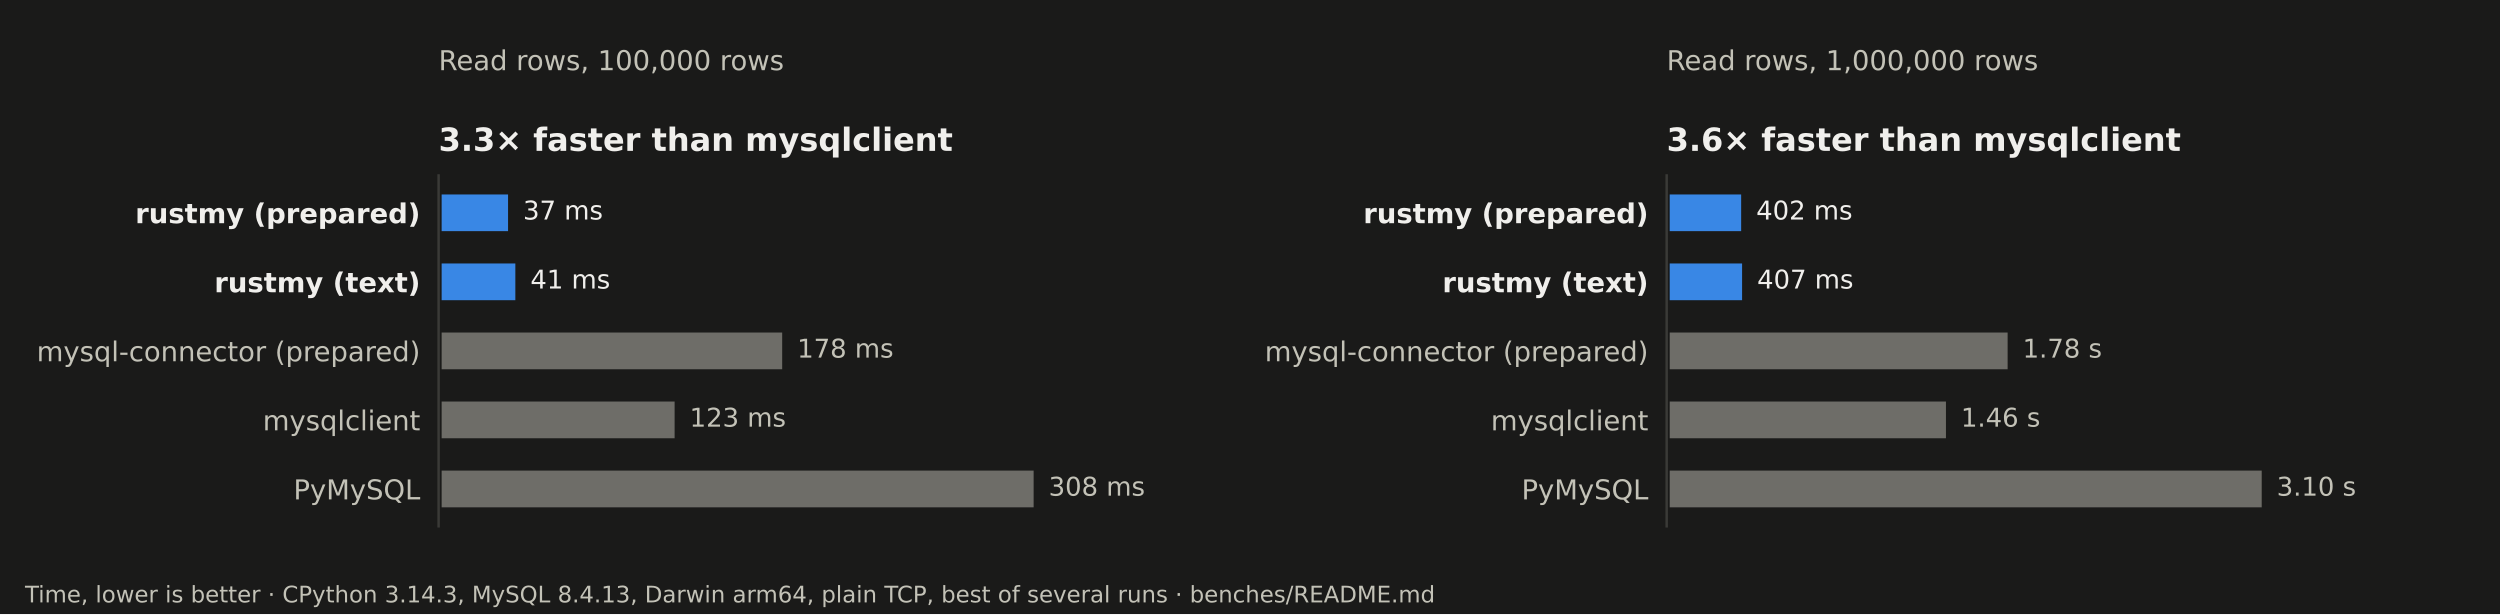
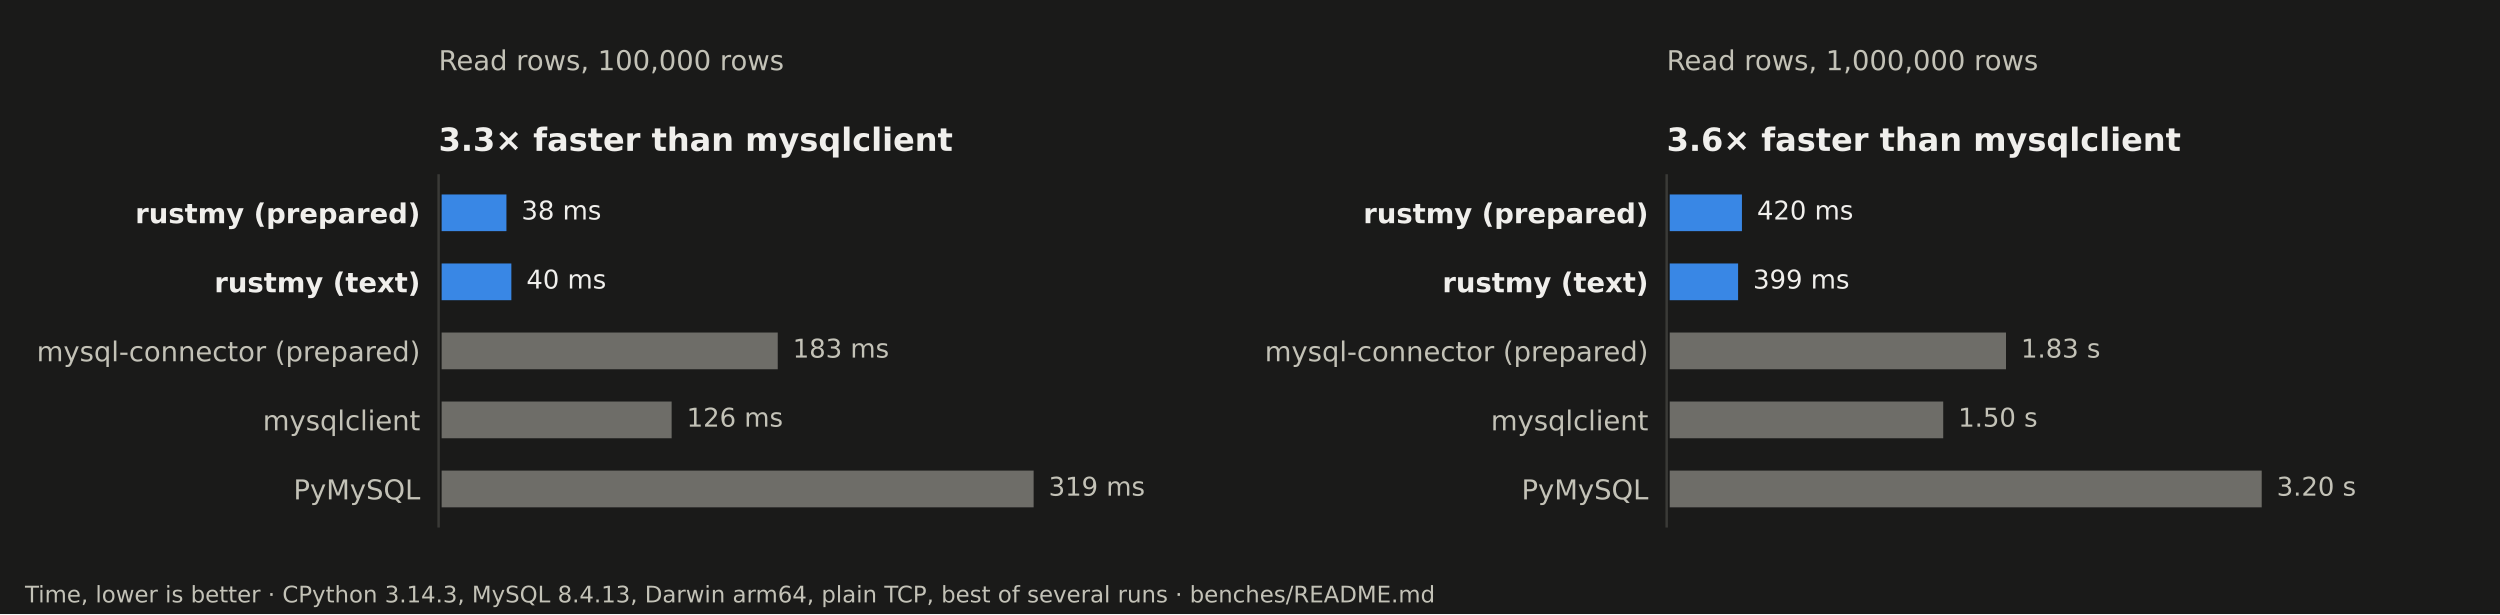
<svg xmlns="http://www.w3.org/2000/svg" width="820.8pt" height="201.6pt" viewBox="0 0 820.8 201.6" version="1.1">
  <defs>
    <style type="text/css">*{stroke-linejoin: round; stroke-linecap: butt}</style>
  </defs>
  <g id="figure_1">
    <g id="patch_1">
      <path d="M 0 201.6  L 820.8 201.6  L 820.8 0  L 0 0  z " style="fill: #1a1a19" />
    </g>
    <g id="axes_1">
      <g id="patch_2">
        <path d="M 144 172.8  L 403.2 172.8  L 403.2 57.6  L 144 57.6  z " style="fill: #1a1a19" />
      </g>
      <g id="patch_3">
-         <path d="M 144 62.836  L 167.806 62.836  L 167.806 76.891  L 144 76.891  z " clip-path="url(#p1e7de0b0a5)" style="fill: #3987e5; stroke: #1a1a19; stroke-width: 2; stroke-linejoin: miter" />
+         <path d="M 144 62.836  L 167.271 62.836  L 167.271 76.891  L 144 76.891  z " clip-path="url(#p1e7de0b0a5)" style="fill: #3987e5; stroke: #1a1a19; stroke-width: 2; stroke-linejoin: miter" />
      </g>
      <g id="patch_4">
-         <path d="M 144 85.505  L 170.198 85.505  L 170.198 99.559  L 144 99.559  z " clip-path="url(#p1e7de0b0a5)" style="fill: #3987e5; stroke: #1a1a19; stroke-width: 2; stroke-linejoin: miter" />
+         <path d="M 144 85.505  L 168.887 85.505  L 168.887 99.559  L 144 99.559  z " clip-path="url(#p1e7de0b0a5)" style="fill: #3987e5; stroke: #1a1a19; stroke-width: 2; stroke-linejoin: miter" />
      </g>
      <g id="patch_5">
-         <path d="M 144 108.173  L 257.806 108.173  L 257.806 122.227  L 144 122.227  z " clip-path="url(#p1e7de0b0a5)" style="fill: #6e6d68; stroke: #1a1a19; stroke-width: 2; stroke-linejoin: miter" />
+         <path d="M 144 108.173  L 256.347 108.173  L 256.347 122.227  L 144 122.227  z " clip-path="url(#p1e7de0b0a5)" style="fill: #6e6d68; stroke: #1a1a19; stroke-width: 2; stroke-linejoin: miter" />
      </g>
      <g id="patch_6">
-         <path d="M 144 130.841  L 222.49 130.841  L 222.49 144.895  L 144 144.895  z " clip-path="url(#p1e7de0b0a5)" style="fill: #6e6d68; stroke: #1a1a19; stroke-width: 2; stroke-linejoin: miter" />
+         <path d="M 144 130.841  L 221.514 130.841  L 221.514 144.895  L 144 144.895  z " clip-path="url(#p1e7de0b0a5)" style="fill: #6e6d68; stroke: #1a1a19; stroke-width: 2; stroke-linejoin: miter" />
      </g>
      <g id="patch_7">
        <path d="M 144 153.509  L 340.364 153.509  L 340.364 167.564  L 144 167.564  z " clip-path="url(#p1e7de0b0a5)" style="fill: #6e6d68; stroke: #1a1a19; stroke-width: 2; stroke-linejoin: miter" />
      </g>
      <g id="matplotlib.axis_1" />
      <g id="matplotlib.axis_2">
        <g id="ytick_1">
          <g id="line2d_1" />
          <g id="text_1">
            <text style="font-weight: 700; font-size: 9px; font-family: 'DejaVu Sans', 'Bitstream Vera Sans', 'Computer Modern Sans Serif', 'Lucida Grande', 'Verdana', 'Geneva', 'Lucid', 'Arial', 'Helvetica', 'Avant Garde', sans-serif; text-anchor: end; fill: #f0efec" x="138" y="73.283" transform="rotate(-0 138 73.28281)">rustmy (prepared)</text>
          </g>
        </g>
        <g id="ytick_2">
          <g id="line2d_2" />
          <g id="text_2">
            <text style="font-weight: 700; font-size: 9px; font-family: 'DejaVu Sans', 'Bitstream Vera Sans', 'Computer Modern Sans Serif', 'Lucida Grande', 'Verdana', 'Geneva', 'Lucid', 'Arial', 'Helvetica', 'Avant Garde', sans-serif; text-anchor: end; fill: #f0efec" x="138" y="95.951" transform="rotate(-0 138 95.9507)">rustmy (text)</text>
          </g>
        </g>
        <g id="ytick_3">
          <g id="line2d_3" />
          <g id="text_3">
            <text style="font-size: 9px; font-family: 'DejaVu Sans', 'Bitstream Vera Sans', 'Computer Modern Sans Serif', 'Lucida Grande', 'Verdana', 'Geneva', 'Lucid', 'Arial', 'Helvetica', 'Avant Garde', sans-serif; text-anchor: end; fill: #c3c2b7" x="138" y="118.619" transform="rotate(-0 138 118.6193)">mysql-connector (prepared)</text>
          </g>
        </g>
        <g id="ytick_4">
          <g id="line2d_4" />
          <g id="text_4">
            <text style="font-size: 9px; font-family: 'DejaVu Sans', 'Bitstream Vera Sans', 'Computer Modern Sans Serif', 'Lucida Grande', 'Verdana', 'Geneva', 'Lucid', 'Arial', 'Helvetica', 'Avant Garde', sans-serif; text-anchor: end; fill: #c3c2b7" x="138" y="141.288" transform="rotate(-0 138 141.2875)">mysqlclient</text>
          </g>
        </g>
        <g id="ytick_5">
          <g id="line2d_5" />
          <g id="text_5">
            <text style="font-size: 9px; font-family: 'DejaVu Sans', 'Bitstream Vera Sans', 'Computer Modern Sans Serif', 'Lucida Grande', 'Verdana', 'Geneva', 'Lucid', 'Arial', 'Helvetica', 'Avant Garde', sans-serif; text-anchor: end; fill: #c3c2b7" x="138" y="163.955" transform="rotate(-0 138 163.9554)">PyMySQL</text>
          </g>
        </g>
      </g>
      <g id="patch_8">
        <path d="M 144 172.8  L 144 57.6  " style="fill: none; stroke: #3a3a37; stroke-width: 0.8; stroke-linejoin: miter; stroke-linecap: square" />
      </g>
      <g id="text_6">
-         <text style="font-size: 8.5px; font-family: 'DejaVu Sans', 'Bitstream Vera Sans', 'Computer Modern Sans Serif', 'Lucida Grande', 'Verdana', 'Geneva', 'Lucid', 'Arial', 'Helvetica', 'Avant Garde', sans-serif; text-anchor: start; fill: #f0efec" x="171.733" y="72.072" transform="rotate(-0 171.733 72.07153)">37 ms</text>
+         <text style="font-size: 8.5px; font-family: 'DejaVu Sans', 'Bitstream Vera Sans', 'Computer Modern Sans Serif', 'Lucida Grande', 'Verdana', 'Geneva', 'Lucid', 'Arial', 'Helvetica', 'Avant Garde', sans-serif; text-anchor: start; fill: #f0efec" x="171.198" y="72.072" transform="rotate(-0 171.1984 72.07153)">38 ms</text>
      </g>
      <g id="text_7">
-         <text style="font-size: 8.5px; font-family: 'DejaVu Sans', 'Bitstream Vera Sans', 'Computer Modern Sans Serif', 'Lucida Grande', 'Verdana', 'Geneva', 'Lucid', 'Arial', 'Helvetica', 'Avant Garde', sans-serif; text-anchor: start; fill: #f0efec" x="174.125" y="94.74" transform="rotate(-0 174.1253 94.73977)">41 ms</text>
+         <text style="font-size: 8.5px; font-family: 'DejaVu Sans', 'Bitstream Vera Sans', 'Computer Modern Sans Serif', 'Lucida Grande', 'Verdana', 'Geneva', 'Lucid', 'Arial', 'Helvetica', 'Avant Garde', sans-serif; text-anchor: start; fill: #f0efec" x="172.814" y="94.74" transform="rotate(-0 172.8139 94.73977)">40 ms</text>
      </g>
      <g id="text_8">
-         <text style="font-size: 8.5px; font-family: 'DejaVu Sans', 'Bitstream Vera Sans', 'Computer Modern Sans Serif', 'Lucida Grande', 'Verdana', 'Geneva', 'Lucid', 'Arial', 'Helvetica', 'Avant Garde', sans-serif; text-anchor: start; fill: #c3c2b7" x="261.733" y="117.408" transform="rotate(-0 261.7333 117.408)">178 ms</text>
+         <text style="font-size: 8.5px; font-family: 'DejaVu Sans', 'Bitstream Vera Sans', 'Computer Modern Sans Serif', 'Lucida Grande', 'Verdana', 'Geneva', 'Lucid', 'Arial', 'Helvetica', 'Avant Garde', sans-serif; text-anchor: start; fill: #c3c2b7" x="260.274" y="117.408" transform="rotate(-0 260.2739 117.408)">183 ms</text>
      </g>
      <g id="text_9">
-         <text style="font-size: 8.5px; font-family: 'DejaVu Sans', 'Bitstream Vera Sans', 'Computer Modern Sans Serif', 'Lucida Grande', 'Verdana', 'Geneva', 'Lucid', 'Arial', 'Helvetica', 'Avant Garde', sans-serif; text-anchor: start; fill: #c3c2b7" x="226.417" y="140.076" transform="rotate(-0 226.4171 140.0762)">123 ms</text>
+         <text style="font-size: 8.5px; font-family: 'DejaVu Sans', 'Bitstream Vera Sans', 'Computer Modern Sans Serif', 'Lucida Grande', 'Verdana', 'Geneva', 'Lucid', 'Arial', 'Helvetica', 'Avant Garde', sans-serif; text-anchor: start; fill: #c3c2b7" x="225.441" y="140.076" transform="rotate(-0 225.4415 140.0762)">126 ms</text>
      </g>
      <g id="text_10">
-         <text style="font-size: 8.5px; font-family: 'DejaVu Sans', 'Bitstream Vera Sans', 'Computer Modern Sans Serif', 'Lucida Grande', 'Verdana', 'Geneva', 'Lucid', 'Arial', 'Helvetica', 'Avant Garde', sans-serif; text-anchor: start; fill: #c3c2b7" x="344.291" y="162.744" transform="rotate(-0 344.2909 162.7445)">308 ms</text>
+         <text style="font-size: 8.5px; font-family: 'DejaVu Sans', 'Bitstream Vera Sans', 'Computer Modern Sans Serif', 'Lucida Grande', 'Verdana', 'Geneva', 'Lucid', 'Arial', 'Helvetica', 'Avant Garde', sans-serif; text-anchor: start; fill: #c3c2b7" x="344.291" y="162.744" transform="rotate(-0 344.2909 162.7445)">319 ms</text>
      </g>
      <g id="text_11">
        <text style="font-size: 9px; font-family: 'DejaVu Sans', 'Bitstream Vera Sans', 'Computer Modern Sans Serif', 'Lucida Grande', 'Verdana', 'Geneva', 'Lucid', 'Arial', 'Helvetica', 'Avant Garde', sans-serif; text-anchor: start; fill: #c3c2b7" x="144" y="23.04" transform="rotate(-0 144 23.04)">Read rows, 100,000 rows</text>
      </g>
      <g id="text_12">
        <text style="font-weight: 700; font-size: 10.5px; font-family: 'DejaVu Sans', 'Bitstream Vera Sans', 'Computer Modern Sans Serif', 'Lucida Grande', 'Verdana', 'Geneva', 'Lucid', 'Arial', 'Helvetica', 'Avant Garde', sans-serif; text-anchor: start; fill: #f0efec" x="144" y="49.536" transform="rotate(-0 144 49.536)">3.3× faster than mysqlclient</text>
      </g>
    </g>
    <g id="axes_2">
      <g id="patch_9">
        <path d="M 547.2 172.8  L 806.4 172.8  L 806.4 57.6  L 547.2 57.6  z " style="fill: #1a1a19" />
      </g>
      <g id="patch_10">
-         <path d="M 547.2 62.836  L 572.655 62.836  L 572.655 76.891  L 547.2 76.891  z " clip-path="url(#p937b552ce1)" style="fill: #3987e5; stroke: #1a1a19; stroke-width: 2; stroke-linejoin: miter" />
+         <path d="M 547.2 62.836  L 572.915 62.836  L 572.915 76.891  L 547.2 76.891  z " clip-path="url(#p937b552ce1)" style="fill: #3987e5; stroke: #1a1a19; stroke-width: 2; stroke-linejoin: miter" />
      </g>
      <g id="patch_11">
-         <path d="M 547.2 85.505  L 572.961 85.505  L 572.961 99.559  L 547.2 99.559  z " clip-path="url(#p937b552ce1)" style="fill: #3987e5; stroke: #1a1a19; stroke-width: 2; stroke-linejoin: miter" />
+         <path d="M 547.2 85.505  L 571.649 85.505  L 571.649 99.559  L 547.2 99.559  z " clip-path="url(#p937b552ce1)" style="fill: #3987e5; stroke: #1a1a19; stroke-width: 2; stroke-linejoin: miter" />
      </g>
      <g id="patch_12">
-         <path d="M 547.2 108.173  L 660.144 108.173  L 660.144 122.227  L 547.2 122.227  z " clip-path="url(#p937b552ce1)" style="fill: #6e6d68; stroke: #1a1a19; stroke-width: 2; stroke-linejoin: miter" />
+         <path d="M 547.2 108.173  L 659.611 108.173  L 659.611 122.227  L 547.2 122.227  z " clip-path="url(#p937b552ce1)" style="fill: #6e6d68; stroke: #1a1a19; stroke-width: 2; stroke-linejoin: miter" />
      </g>
      <g id="patch_13">
-         <path d="M 547.2 130.841  L 639.892 130.841  L 639.892 144.895  L 547.2 144.895  z " clip-path="url(#p937b552ce1)" style="fill: #6e6d68; stroke: #1a1a19; stroke-width: 2; stroke-linejoin: miter" />
+         <path d="M 547.2 130.841  L 638.996 130.841  L 638.996 144.895  L 547.2 144.895  z " clip-path="url(#p937b552ce1)" style="fill: #6e6d68; stroke: #1a1a19; stroke-width: 2; stroke-linejoin: miter" />
      </g>
      <g id="patch_14">
        <path d="M 547.2 153.509  L 743.564 153.509  L 743.564 167.564  L 547.2 167.564  z " clip-path="url(#p937b552ce1)" style="fill: #6e6d68; stroke: #1a1a19; stroke-width: 2; stroke-linejoin: miter" />
      </g>
      <g id="matplotlib.axis_3" />
      <g id="matplotlib.axis_4">
        <g id="ytick_6">
          <g id="line2d_6" />
          <g id="text_13">
            <text style="font-weight: 700; font-size: 9px; font-family: 'DejaVu Sans', 'Bitstream Vera Sans', 'Computer Modern Sans Serif', 'Lucida Grande', 'Verdana', 'Geneva', 'Lucid', 'Arial', 'Helvetica', 'Avant Garde', sans-serif; text-anchor: end; fill: #f0efec" x="541.2" y="73.283" transform="rotate(-0 541.2 73.28281)">rustmy (prepared)</text>
          </g>
        </g>
        <g id="ytick_7">
          <g id="line2d_7" />
          <g id="text_14">
            <text style="font-weight: 700; font-size: 9px; font-family: 'DejaVu Sans', 'Bitstream Vera Sans', 'Computer Modern Sans Serif', 'Lucida Grande', 'Verdana', 'Geneva', 'Lucid', 'Arial', 'Helvetica', 'Avant Garde', sans-serif; text-anchor: end; fill: #f0efec" x="541.2" y="95.951" transform="rotate(-0 541.2 95.9507)">rustmy (text)</text>
          </g>
        </g>
        <g id="ytick_8">
          <g id="line2d_8" />
          <g id="text_15">
            <text style="font-size: 9px; font-family: 'DejaVu Sans', 'Bitstream Vera Sans', 'Computer Modern Sans Serif', 'Lucida Grande', 'Verdana', 'Geneva', 'Lucid', 'Arial', 'Helvetica', 'Avant Garde', sans-serif; text-anchor: end; fill: #c3c2b7" x="541.2" y="118.619" transform="rotate(-0 541.2 118.6193)">mysql-connector (prepared)</text>
          </g>
        </g>
        <g id="ytick_9">
          <g id="line2d_9" />
          <g id="text_16">
            <text style="font-size: 9px; font-family: 'DejaVu Sans', 'Bitstream Vera Sans', 'Computer Modern Sans Serif', 'Lucida Grande', 'Verdana', 'Geneva', 'Lucid', 'Arial', 'Helvetica', 'Avant Garde', sans-serif; text-anchor: end; fill: #c3c2b7" x="541.2" y="141.288" transform="rotate(-0 541.2 141.2875)">mysqlclient</text>
          </g>
        </g>
        <g id="ytick_10">
          <g id="line2d_10" />
          <g id="text_17">
            <text style="font-size: 9px; font-family: 'DejaVu Sans', 'Bitstream Vera Sans', 'Computer Modern Sans Serif', 'Lucida Grande', 'Verdana', 'Geneva', 'Lucid', 'Arial', 'Helvetica', 'Avant Garde', sans-serif; text-anchor: end; fill: #c3c2b7" x="541.2" y="163.955" transform="rotate(-0 541.2 163.9554)">PyMySQL</text>
          </g>
        </g>
      </g>
      <g id="patch_15">
        <path d="M 547.2 172.8  L 547.2 57.6  " style="fill: none; stroke: #3a3a37; stroke-width: 0.8; stroke-linejoin: miter; stroke-linecap: square" />
      </g>
      <g id="text_18">
-         <text style="font-size: 8.5px; font-family: 'DejaVu Sans', 'Bitstream Vera Sans', 'Computer Modern Sans Serif', 'Lucida Grande', 'Verdana', 'Geneva', 'Lucid', 'Arial', 'Helvetica', 'Avant Garde', sans-serif; text-anchor: start; fill: #f0efec" x="576.583" y="72.072" transform="rotate(-0 576.5827 72.07153)">402 ms</text>
+         <text style="font-size: 8.5px; font-family: 'DejaVu Sans', 'Bitstream Vera Sans', 'Computer Modern Sans Serif', 'Lucida Grande', 'Verdana', 'Geneva', 'Lucid', 'Arial', 'Helvetica', 'Avant Garde', sans-serif; text-anchor: start; fill: #f0efec" x="576.842" y="72.072" transform="rotate(-0 576.8422 72.07153)">420 ms</text>
      </g>
      <g id="text_19">
-         <text style="font-size: 8.5px; font-family: 'DejaVu Sans', 'Bitstream Vera Sans', 'Computer Modern Sans Serif', 'Lucida Grande', 'Verdana', 'Geneva', 'Lucid', 'Arial', 'Helvetica', 'Avant Garde', sans-serif; text-anchor: start; fill: #f0efec" x="576.888" y="94.74" transform="rotate(-0 576.8878 94.73977)">407 ms</text>
+         <text style="font-size: 8.5px; font-family: 'DejaVu Sans', 'Bitstream Vera Sans', 'Computer Modern Sans Serif', 'Lucida Grande', 'Verdana', 'Geneva', 'Lucid', 'Arial', 'Helvetica', 'Avant Garde', sans-serif; text-anchor: start; fill: #f0efec" x="575.577" y="94.74" transform="rotate(-0 575.5766 94.73977)">399 ms</text>
      </g>
      <g id="text_20">
-         <text style="font-size: 8.5px; font-family: 'DejaVu Sans', 'Bitstream Vera Sans', 'Computer Modern Sans Serif', 'Lucida Grande', 'Verdana', 'Geneva', 'Lucid', 'Arial', 'Helvetica', 'Avant Garde', sans-serif; text-anchor: start; fill: #c3c2b7" x="664.071" y="117.408" transform="rotate(-0 664.0714 117.408)">1.78 s</text>
+         <text style="font-size: 8.5px; font-family: 'DejaVu Sans', 'Bitstream Vera Sans', 'Computer Modern Sans Serif', 'Lucida Grande', 'Verdana', 'Geneva', 'Lucid', 'Arial', 'Helvetica', 'Avant Garde', sans-serif; text-anchor: start; fill: #c3c2b7" x="663.538" y="117.408" transform="rotate(-0 663.5385 117.408)">1.83 s</text>
      </g>
      <g id="text_21">
-         <text style="font-size: 8.5px; font-family: 'DejaVu Sans', 'Bitstream Vera Sans', 'Computer Modern Sans Serif', 'Lucida Grande', 'Verdana', 'Geneva', 'Lucid', 'Arial', 'Helvetica', 'Avant Garde', sans-serif; text-anchor: start; fill: #c3c2b7" x="643.819" y="140.076" transform="rotate(-0 643.8188 140.0762)">1.46 s</text>
+         <text style="font-size: 8.5px; font-family: 'DejaVu Sans', 'Bitstream Vera Sans', 'Computer Modern Sans Serif', 'Lucida Grande', 'Verdana', 'Geneva', 'Lucid', 'Arial', 'Helvetica', 'Avant Garde', sans-serif; text-anchor: start; fill: #c3c2b7" x="642.923" y="140.076" transform="rotate(-0 642.9234 140.0762)">1.50 s</text>
      </g>
      <g id="text_22">
-         <text style="font-size: 8.5px; font-family: 'DejaVu Sans', 'Bitstream Vera Sans', 'Computer Modern Sans Serif', 'Lucida Grande', 'Verdana', 'Geneva', 'Lucid', 'Arial', 'Helvetica', 'Avant Garde', sans-serif; text-anchor: start; fill: #c3c2b7" x="747.491" y="162.744" transform="rotate(-0 747.4909 162.7445)">3.10 s</text>
+         <text style="font-size: 8.5px; font-family: 'DejaVu Sans', 'Bitstream Vera Sans', 'Computer Modern Sans Serif', 'Lucida Grande', 'Verdana', 'Geneva', 'Lucid', 'Arial', 'Helvetica', 'Avant Garde', sans-serif; text-anchor: start; fill: #c3c2b7" x="747.491" y="162.744" transform="rotate(-0 747.4909 162.7445)">3.20 s</text>
      </g>
      <g id="text_23">
        <text style="font-size: 9px; font-family: 'DejaVu Sans', 'Bitstream Vera Sans', 'Computer Modern Sans Serif', 'Lucida Grande', 'Verdana', 'Geneva', 'Lucid', 'Arial', 'Helvetica', 'Avant Garde', sans-serif; text-anchor: start; fill: #c3c2b7" x="547.2" y="23.04" transform="rotate(-0 547.2 23.04)">Read rows, 1,000,000 rows</text>
      </g>
      <g id="text_24">
        <text style="font-weight: 700; font-size: 10.5px; font-family: 'DejaVu Sans', 'Bitstream Vera Sans', 'Computer Modern Sans Serif', 'Lucida Grande', 'Verdana', 'Geneva', 'Lucid', 'Arial', 'Helvetica', 'Avant Garde', sans-serif; text-anchor: start; fill: #f0efec" x="547.2" y="49.536" transform="rotate(-0 547.2 49.536)">3.6× faster than mysqlclient</text>
      </g>
    </g>
    <g id="text_25">
      <text style="font-size: 7.5px; font-family: 'DejaVu Sans', 'Bitstream Vera Sans', 'Computer Modern Sans Serif', 'Lucida Grande', 'Verdana', 'Geneva', 'Lucid', 'Arial', 'Helvetica', 'Avant Garde', sans-serif; text-anchor: start; fill: #c3c2b7" x="8.208" y="197.782" transform="rotate(-0 8.208 197.7822)">Time, lower is better · CPython 3.14.3, MySQL 8.4.13, Darwin arm64, plain TCP, best of several runs · benches/README.md</text>
    </g>
  </g>
  <defs>
    <clipPath id="p1e7de0b0a5">
      <rect x="144" y="57.6" width="259.2" height="115.2" />
    </clipPath>
    <clipPath id="p937b552ce1">
      <rect x="547.2" y="57.6" width="259.2" height="115.2" />
    </clipPath>
  </defs>
</svg>
